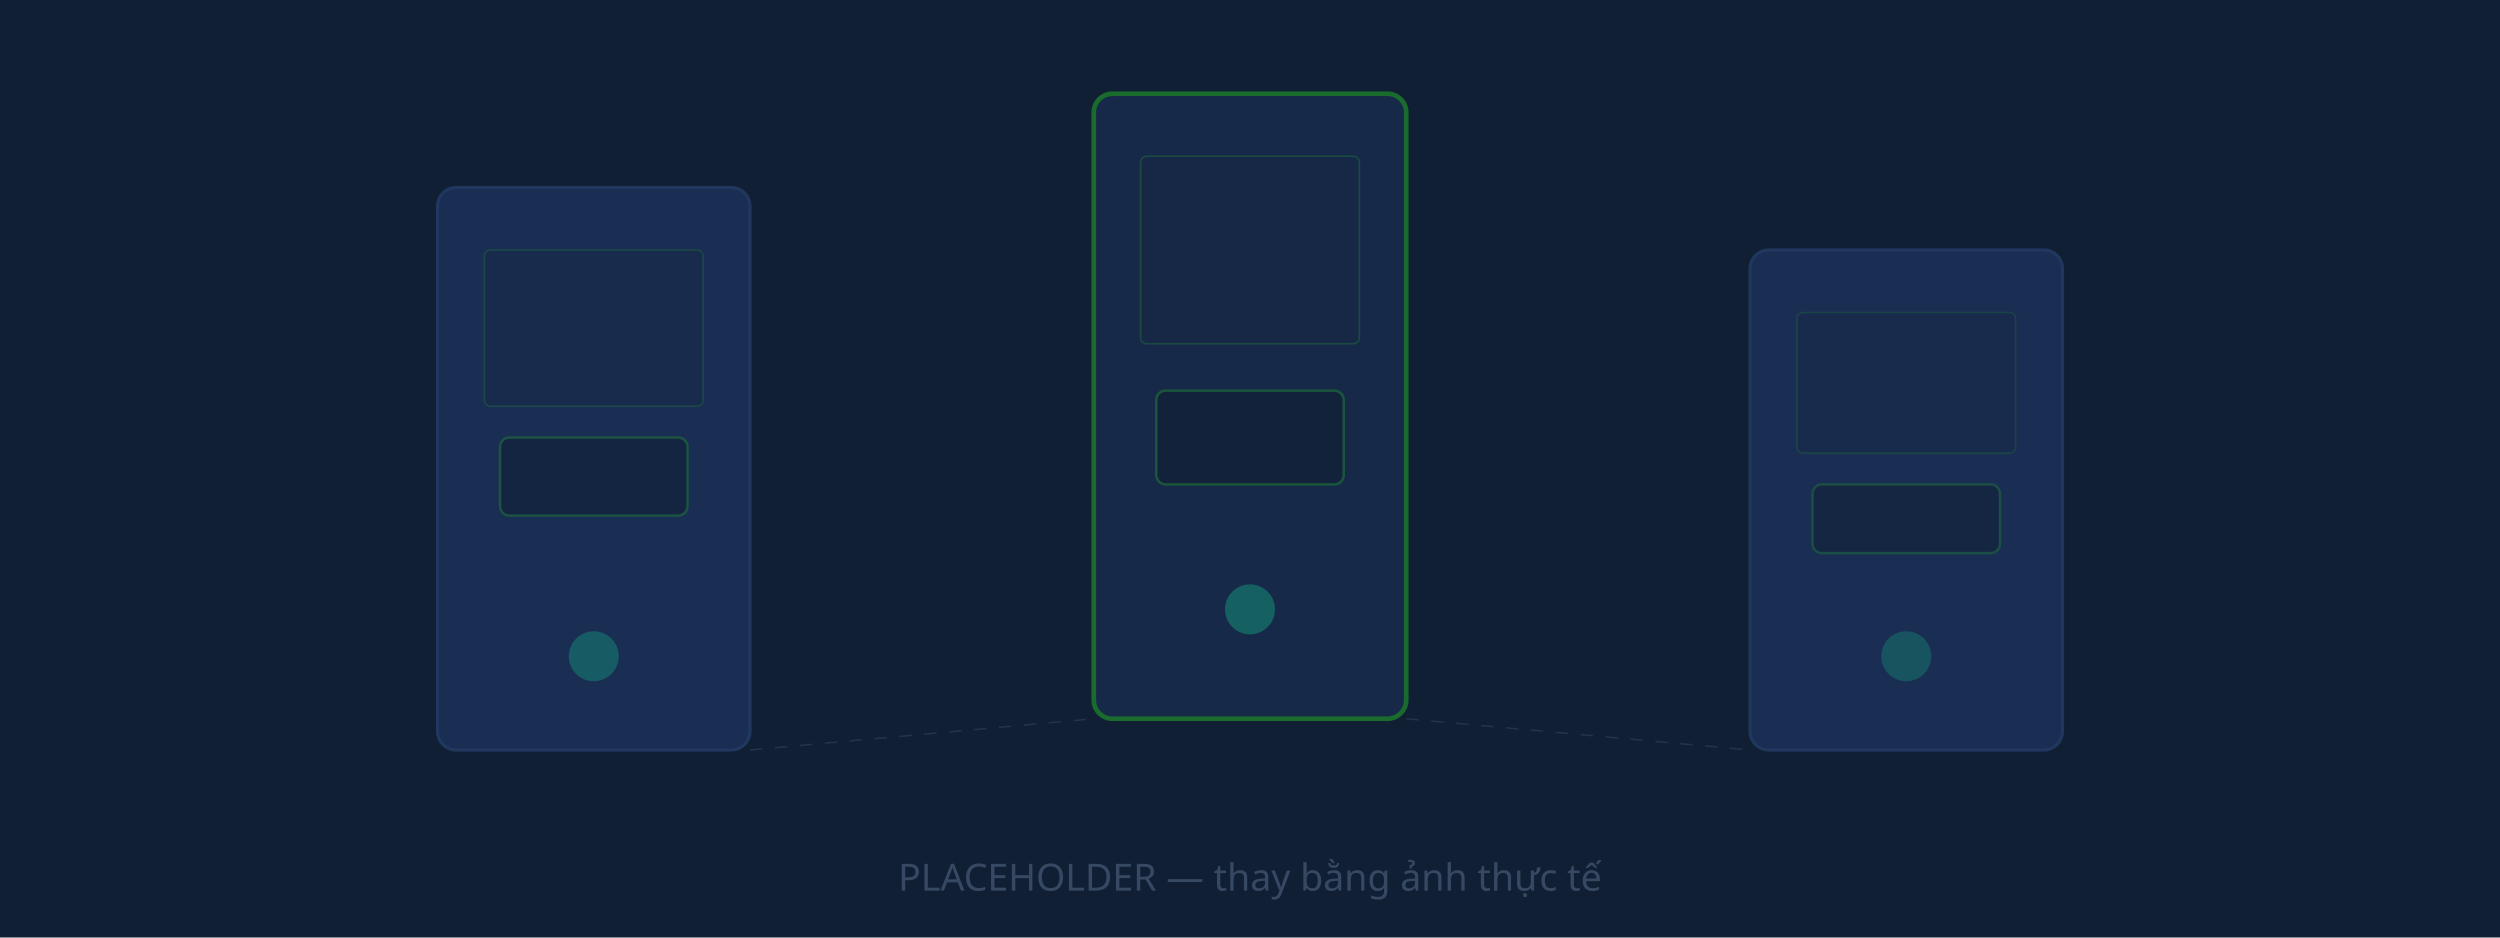
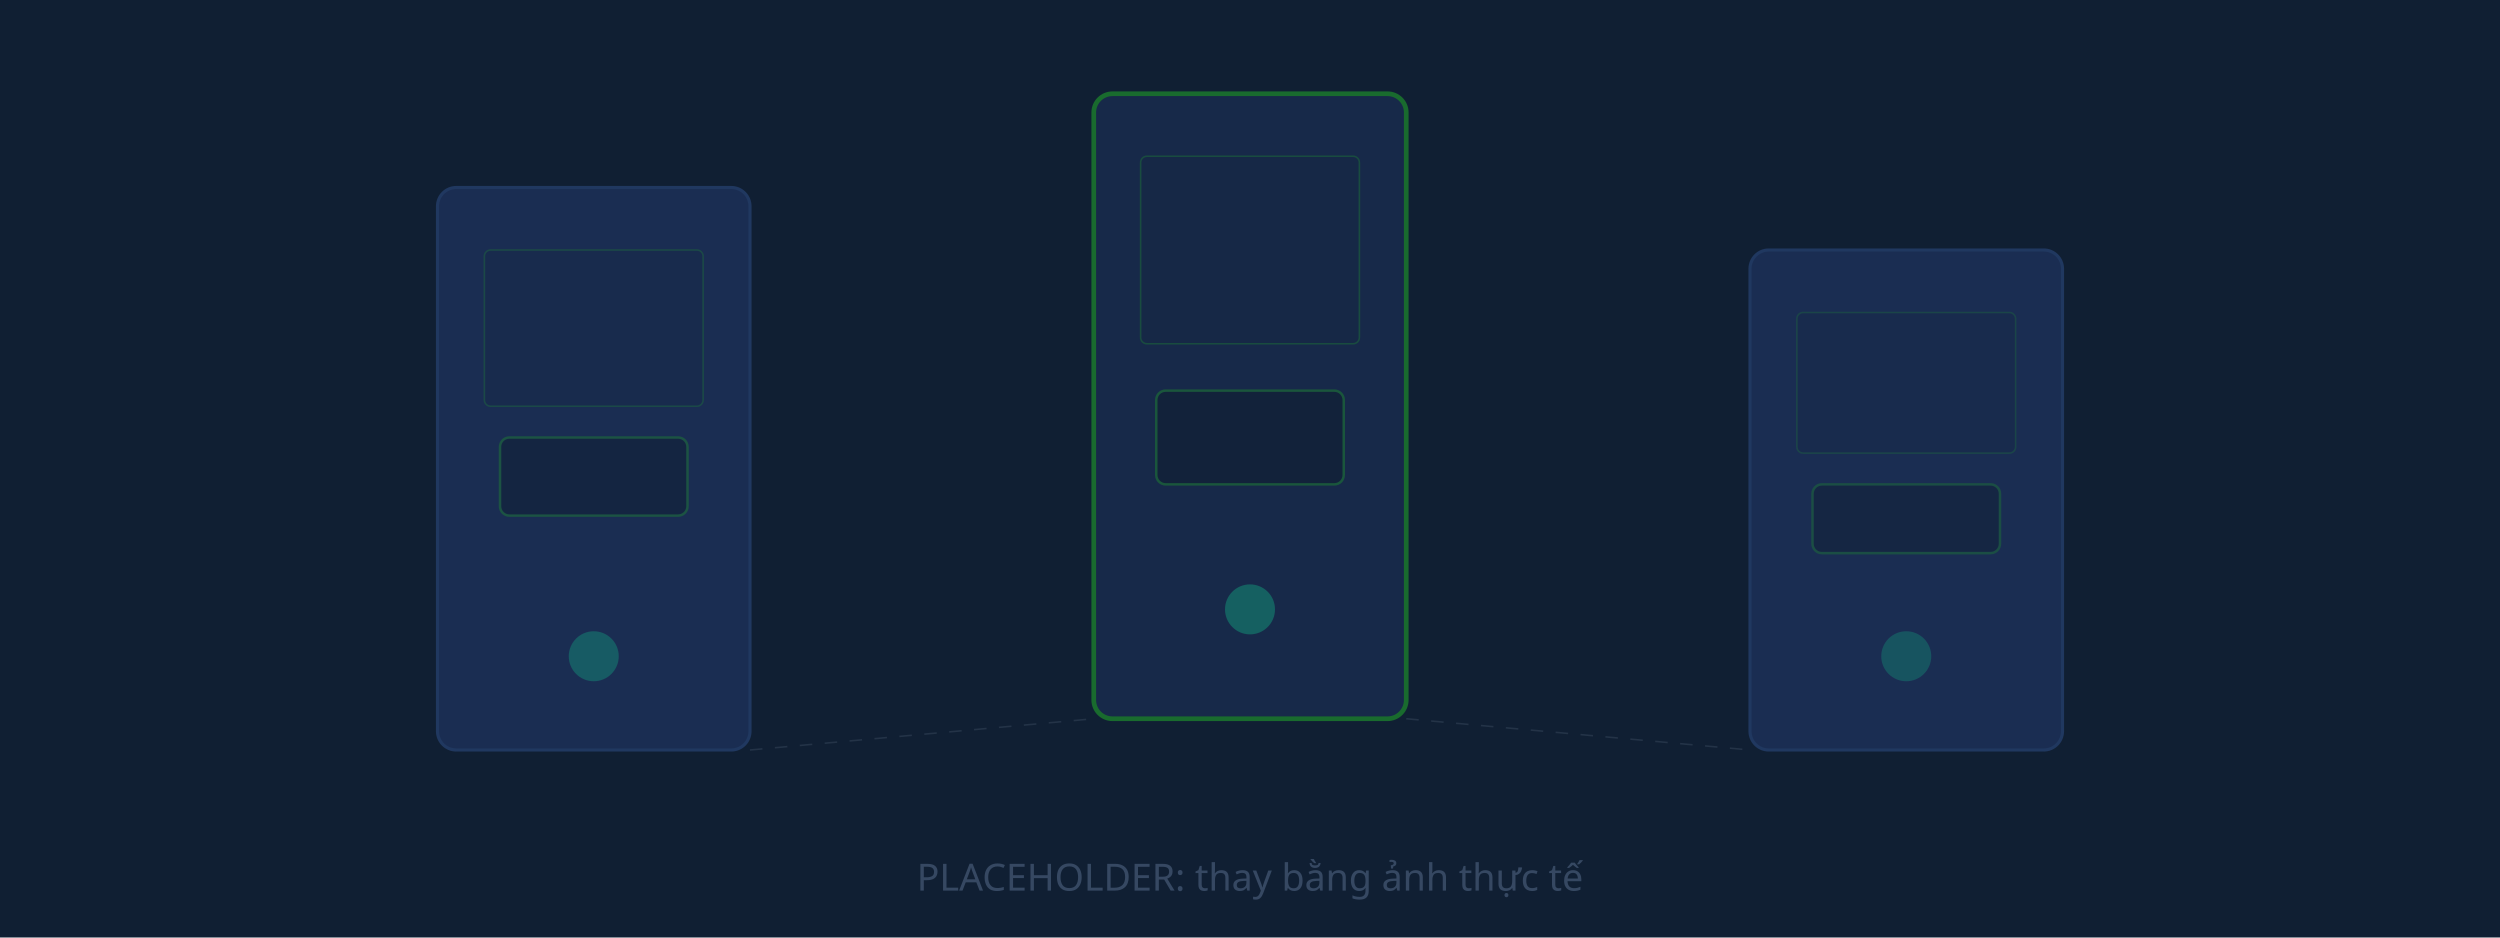
<svg xmlns="http://www.w3.org/2000/svg" viewBox="0 0 800 300" fill="none">
  <rect width="800" height="300" fill="#101f33" />
  <g transform="translate(140,40)">
    <rect x="0" y="20" width="100" height="180" rx="6" fill="#1a2d52" stroke="#203860" stroke-width="1" />
    <rect x="15" y="40" width="70" height="50" rx="2" fill="#152540" stroke="#1d8b2c" stroke-width="0.5" opacity="0.3" />
    <rect x="20" y="100" width="60" height="25" rx="3" fill="#0b1929" stroke="#1d8b2c" stroke-width="0.8" opacity="0.4" />
    <circle cx="50" cy="170" r="8" fill="#10C68D" opacity="0.3" />
  </g>
  <g transform="translate(350,20)">
    <rect x="0" y="10" width="100" height="200" rx="6" fill="#1a2d52" stroke="#1d8b2c" stroke-width="1.5" opacity="0.7" />
    <rect x="15" y="30" width="70" height="60" rx="2" fill="#152540" stroke="#1d8b2c" stroke-width="0.5" opacity="0.35" />
    <rect x="20" y="105" width="60" height="30" rx="3" fill="#0b1929" stroke="#1d8b2c" stroke-width="0.8" opacity="0.45" />
    <circle cx="50" cy="175" r="8" fill="#10C68D" opacity="0.35" />
  </g>
  <g transform="translate(560,60)">
    <rect x="0" y="20" width="100" height="160" rx="6" fill="#1a2d52" stroke="#203860" stroke-width="1" />
    <rect x="15" y="40" width="70" height="45" rx="2" fill="#152540" stroke="#1d8b2c" stroke-width="0.5" opacity="0.25" />
    <rect x="20" y="95" width="60" height="22" rx="3" fill="#0b1929" stroke="#1d8b2c" stroke-width="0.8" opacity="0.35" />
    <circle cx="50" cy="150" r="8" fill="#10C68D" opacity="0.25" />
  </g>
  <line x1="240" y1="240" x2="350" y2="230" stroke="#94A6BE" stroke-width="0.5" opacity="0.15" stroke-dasharray="4 4" />
  <line x1="450" y1="230" x2="560" y2="240" stroke="#94A6BE" stroke-width="0.5" opacity="0.15" stroke-dasharray="4 4" />
-   <text x="400" y="285" text-anchor="middle" font-family="sans-serif" font-size="12" fill="#5B7191" opacity="0.5">PLACEHOLDER — thay bằng ảnh thực tế</text>
+   <text x="400" y="285" text-anchor="middle" font-family="sans-serif" font-size="12" fill="#5B7191" opacity="0.5">PLACEHOLDER: thay bằng ảnh thực tế</text>
</svg>
